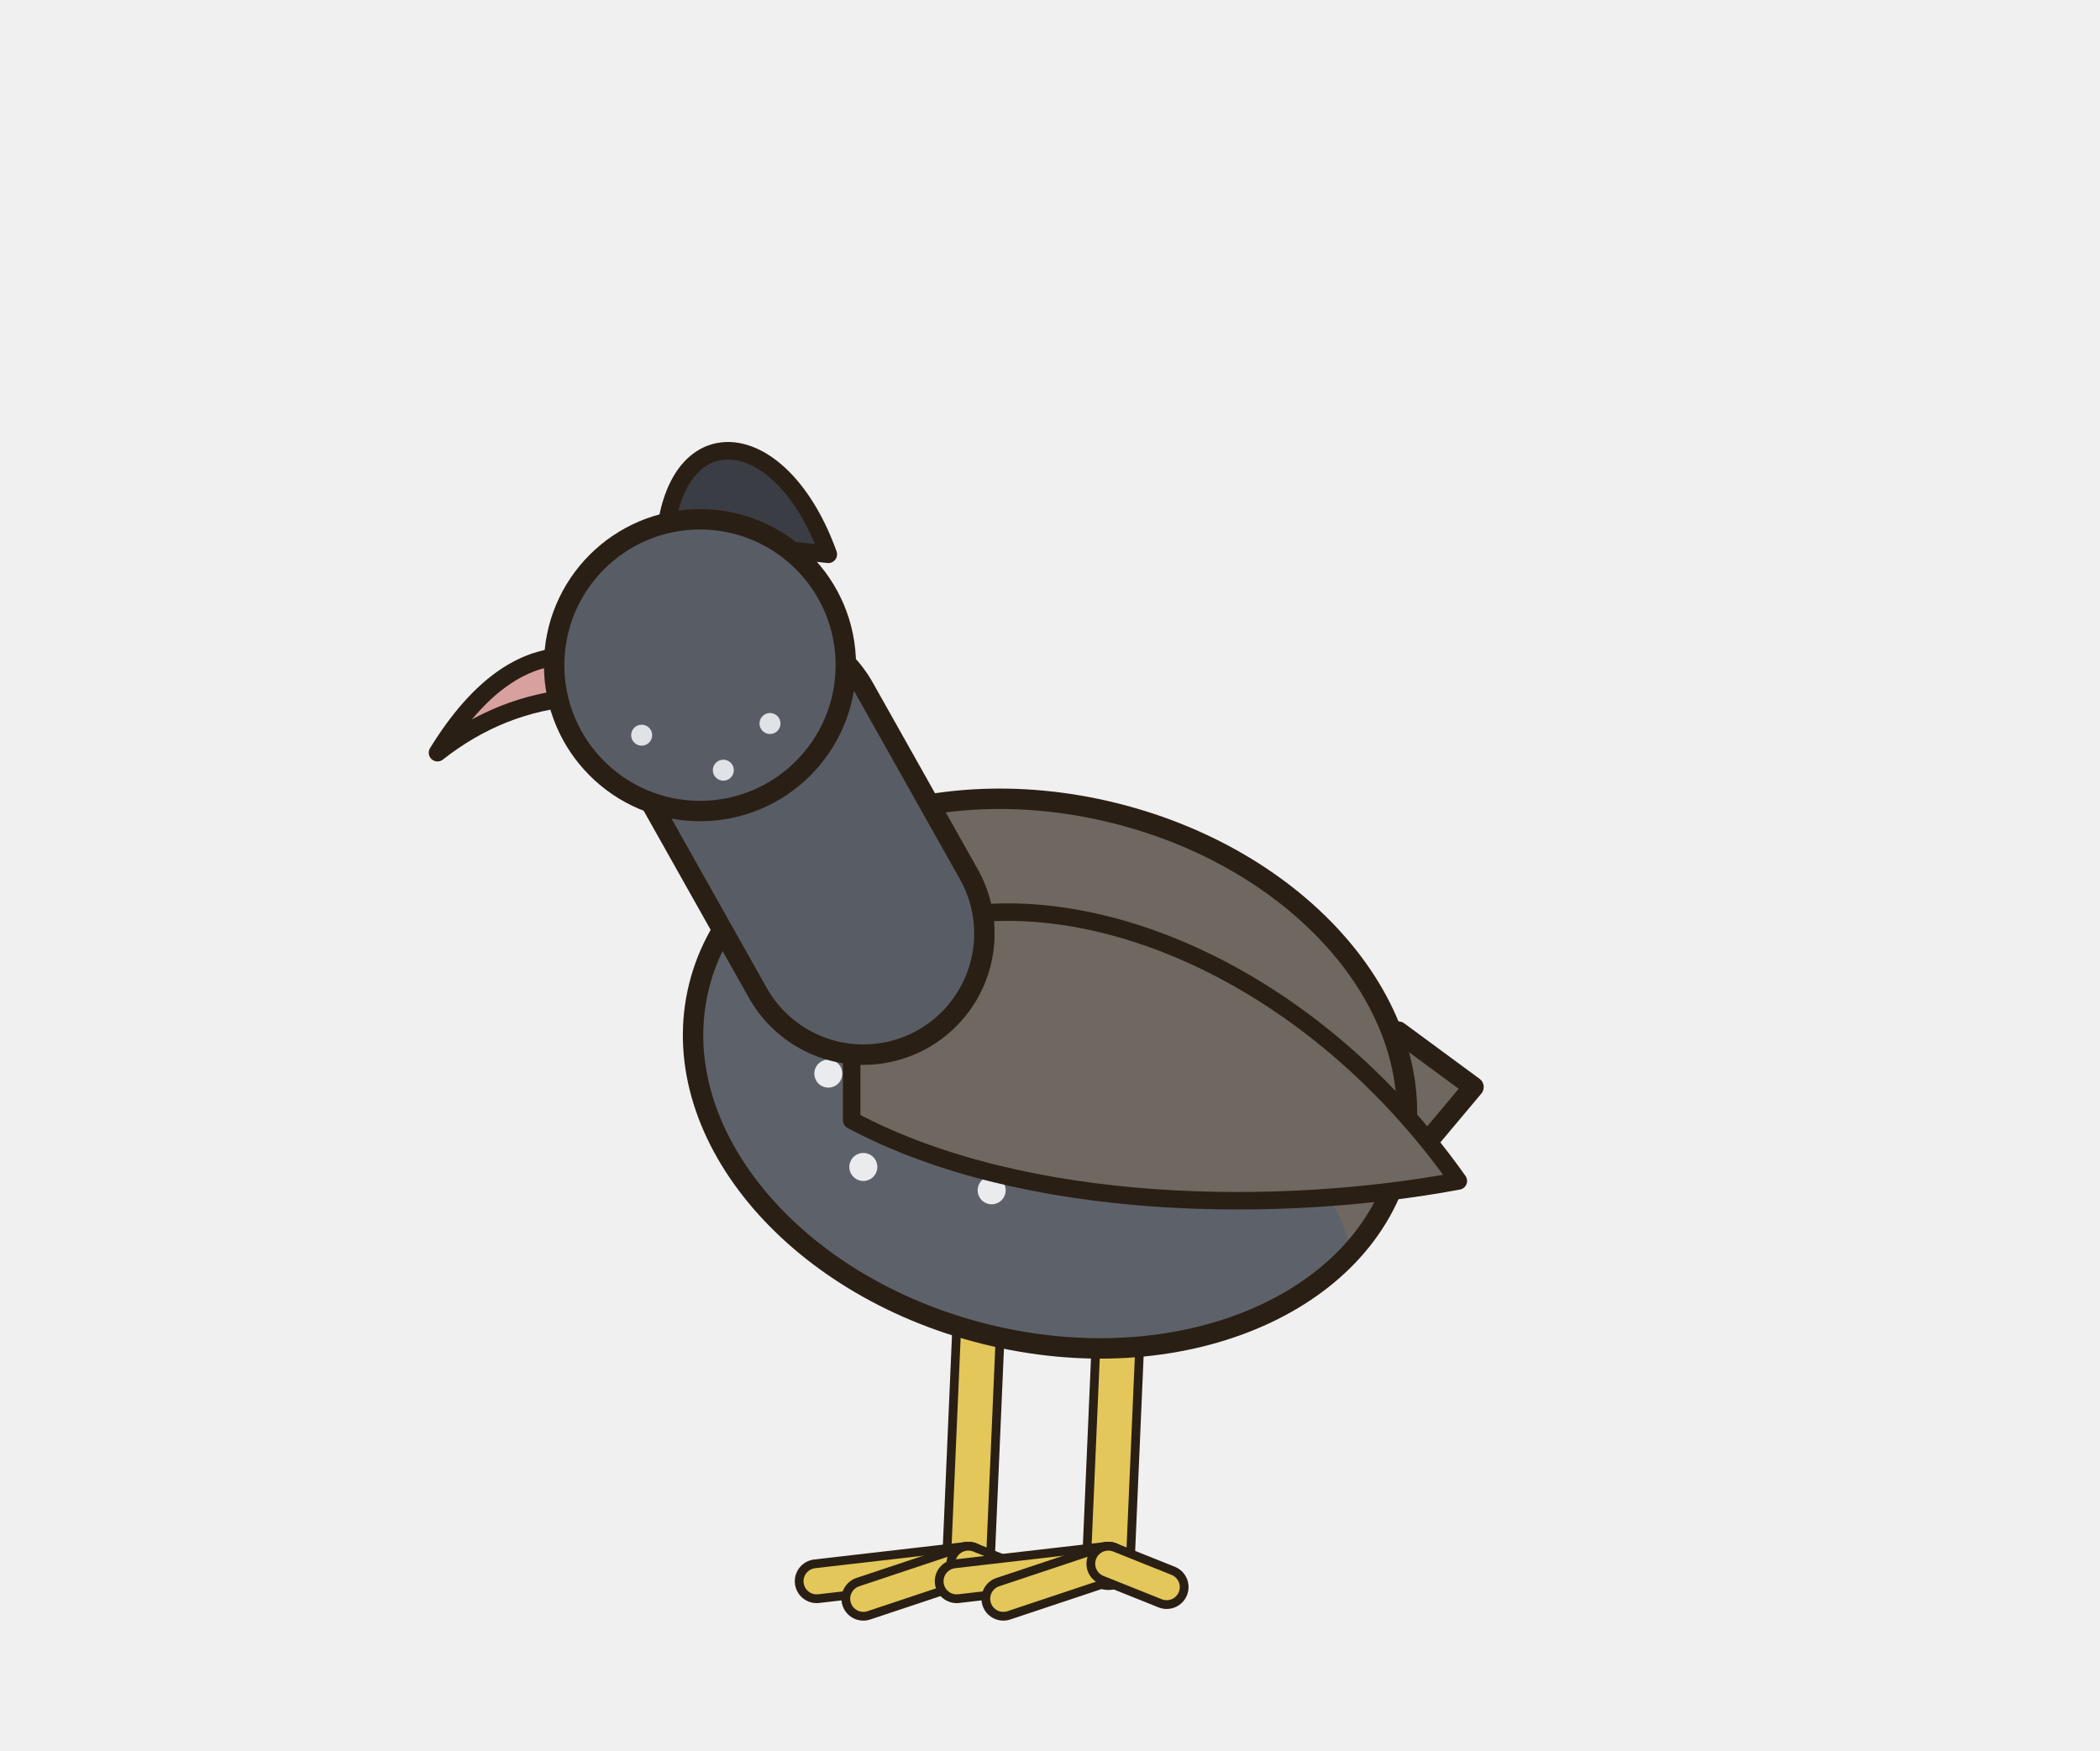
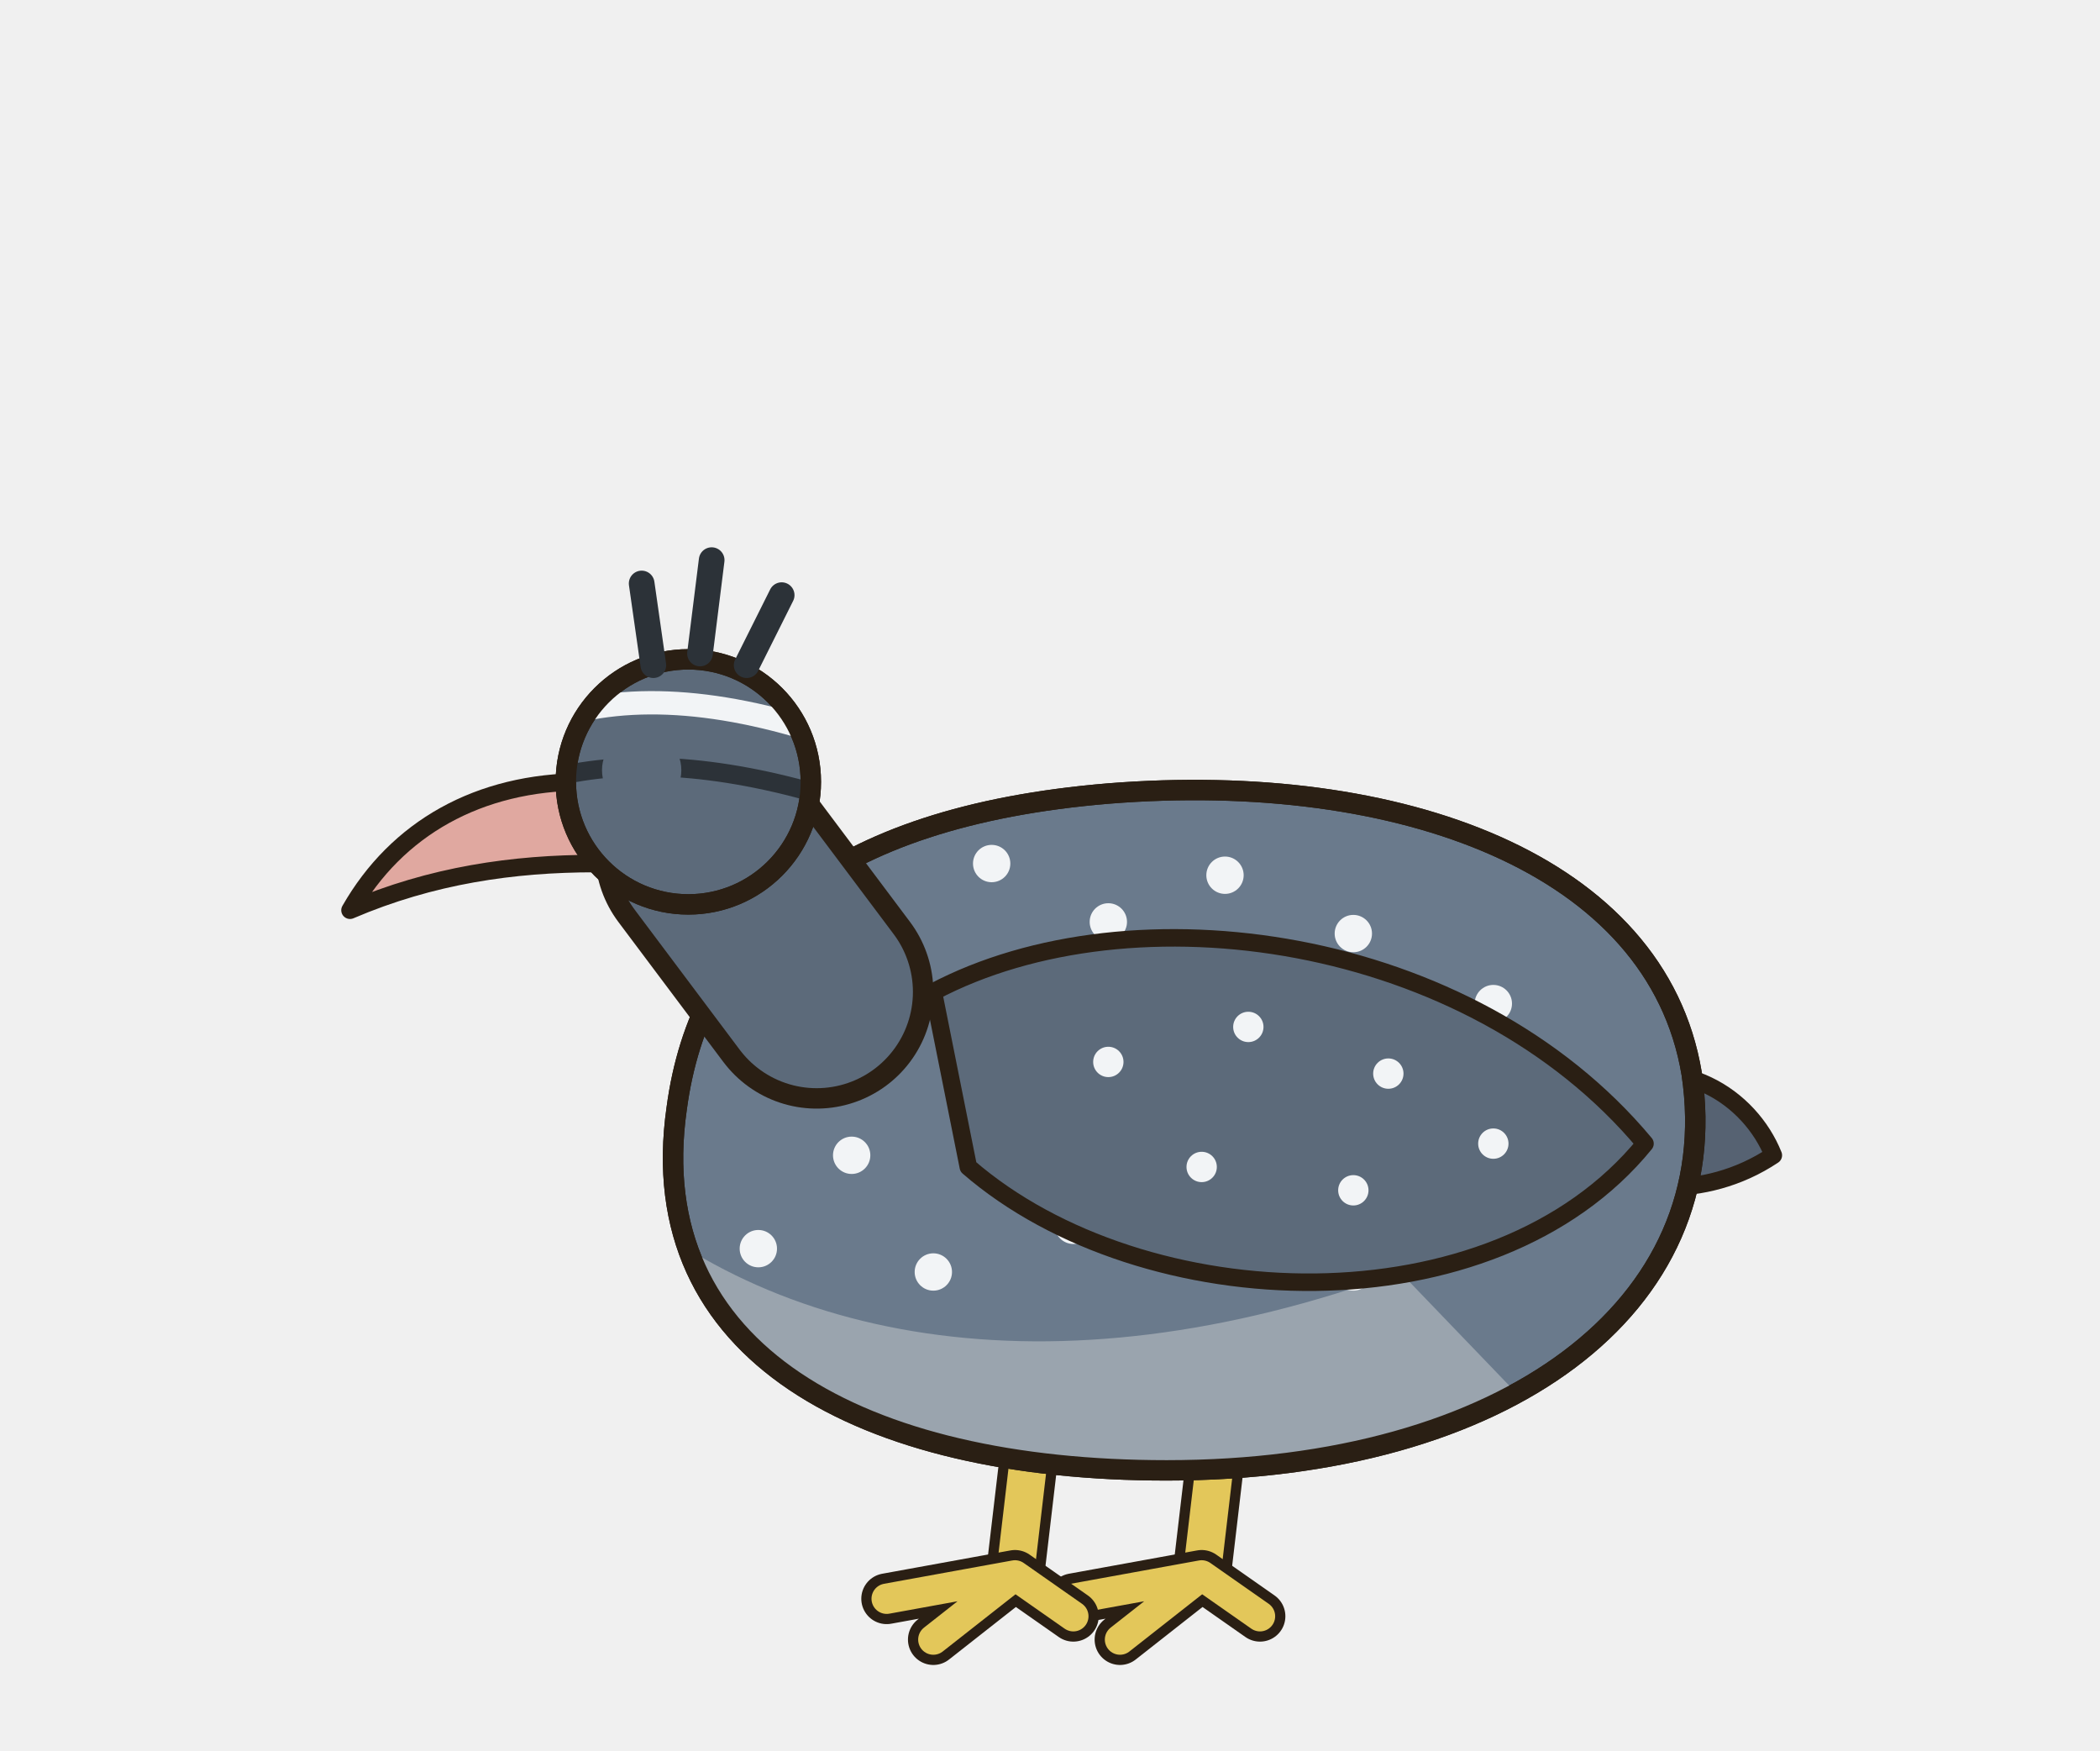
<svg xmlns="http://www.w3.org/2000/svg" role="img" aria-label="Inambú Silbón" viewBox="-20 0 360 300" width="360" height="300" style="overflow:visible">
-   <style>#m-root{transform-box:view-box;transform-origin:150px 272px;animation:br 3.6s ease-in-out infinite}@keyframes br{0%,100%{transform:scale(1,1)}50%{transform:scale(1,1.012)}}#m-head{transform-box:view-box;transform-origin:128px 160px;animation:hb 4.6s ease-in-out infinite}@keyframes hb{0%,100%{transform:rotate(0)}22%{transform:rotate(-6.3deg)}45%{transform:rotate(3.6deg) translateY(1px)}62%{transform:rotate(-2.7deg)}80%{transform:rotate(5.4deg)}}#m-tail{transform-box:view-box;transform-origin:212px 186px;animation:tl 3.1s ease-in-out infinite}@keyframes tl{0%,66%,100%{transform:rotate(0)}74%{transform:rotate(-3.3deg)}84%{transform:rotate(1.2deg)}92%{transform:rotate(-0.9deg)}}#m-lid{transform-box:fill-box;transform-origin:center;animation:bl 4.4s infinite}@keyframes bl{0%,92%,100%{transform:scaleY(0)}95%{transform:scaleY(1)}}@media (prefers-reduced-motion:reduce){*{animation:none!important}}</style>
+   <style>#m-root{transform-box:view-box;transform-origin:150px 275px;animation:br 3.6s ease-in-out infinite}@keyframes br{0%,100%{transform:scale(1,1)}50%{transform:scale(1,1.012)}}#m-head{transform-box:view-box;transform-origin:118px 166px;animation:hb 7s ease-in-out infinite}@keyframes hb{0%,100%{transform:rotate(0)}18%{transform:rotate(-5deg)}34%{transform:rotate(7deg) translate(-4px,10px)}42%{transform:rotate(9deg) translate(-6px,18px)}50%{transform:rotate(7deg) translate(-4px,8px)}66%{transform:rotate(-3deg)}84%{transform:rotate(4deg)}}#m-tail{transform-box:view-box;transform-origin:254px 192px;animation:tl 3.1s ease-in-out infinite}@keyframes tl{0%,66%,100%{transform:rotate(0)}74%{transform:rotate(-3.6deg)}84%{transform:rotate(1.6deg)}92%{transform:rotate(-1.2deg)}}.lid{transform-box:fill-box;transform-origin:center;animation:bl 4.4s infinite}@keyframes bl{0%,92%,100%{transform:scaleY(0)}95%{transform:scaleY(1)}}@media (prefers-reduced-motion:reduce){*{animation:none!important}}</style>
  <g id="m-root">
+     <path d="M190 236 L186 270" stroke="#2a1f14" stroke-width="10.0" stroke-linecap="round" />
+     <path d="M190 236 L186 270" stroke="#e3c75a" stroke-width="6.5" stroke-linecap="round" />
+     <path d="M186 270 L164 274M186 270 L172 281M186 270 L196 277" stroke="#2a1f14" stroke-width="8.7" stroke-linecap="round" />
+     <path d="M186 270 L164 274M186 270 L172 281M186 270 L196 277" stroke="#e3c75a" stroke-width="5.2" stroke-linecap="round" />
+     <path d="M158 236 L154 270" stroke="#2a1f14" stroke-width="10.0" stroke-linecap="round" />
+     <path d="M158 236 L154 270" stroke="#e3c75a" stroke-width="6.5" stroke-linecap="round" />
+     <path d="M154 270 L132 274M154 270 L140 281M154 270 L164 277" stroke="#2a1f14" stroke-width="8.7" stroke-linecap="round" />
+     <path d="M154 270 L132 274M154 270 L140 281M154 270 L164 277" stroke="#e3c75a" stroke-width="5.2" stroke-linecap="round" />
    <g id="m-tail">
-       <path d="M204.3 195.2 L215.9 206.2 L232.6 186.3 L219.7 176.8 Z" fill="#6f6860" stroke="#2a1f14" stroke-width="3.5" stroke-linejoin="round" />
+       <path d="M254 186 C268 180 280 188 284 198 C272 206 258 204 250 200 Z" fill="#566272" stroke="#2a1f14" stroke-width="3" stroke-linejoin="round" stroke-linecap="round" />
    </g>
-     <g id="m-legs">
-       <path d="M148 222 L146 268" stroke="#2a1f14" stroke-width="9" stroke-linecap="round" />
-       <path d="M148 222 L146 268" stroke="#e3c75a" stroke-width="6" stroke-linecap="round" />
-       <path d="M146 268 L120.0 271.0" stroke="#2a1f14" stroke-width="7.5" stroke-linecap="round" />
-       <path d="M146 268 L120.0 271.0" stroke="#e3c75a" stroke-width="4.5" stroke-linecap="round" />
-       <path d="M146 268 L128.0 274.0" stroke="#2a1f14" stroke-width="7.5" stroke-linecap="round" />
-       <path d="M146 268 L128.0 274.0" stroke="#e3c75a" stroke-width="4.5" stroke-linecap="round" />
-       <path d="M146 268 L156.0 272.0" stroke="#2a1f14" stroke-width="7.5" stroke-linecap="round" />
-       <path d="M146 268 L156.0 272.0" stroke="#e3c75a" stroke-width="4.5" stroke-linecap="round" />
-       <path d="M172 222 L170 268" stroke="#2a1f14" stroke-width="9" stroke-linecap="round" />
-       <path d="M172 222 L170 268" stroke="#e3c75a" stroke-width="6" stroke-linecap="round" />
-       <path d="M170 268 L144.0 271.0" stroke="#2a1f14" stroke-width="7.5" stroke-linecap="round" />
-       <path d="M170 268 L144.0 271.0" stroke="#e3c75a" stroke-width="4.5" stroke-linecap="round" />
-       <path d="M170 268 L152.0 274.0" stroke="#2a1f14" stroke-width="7.5" stroke-linecap="round" />
-       <path d="M170 268 L152.0 274.0" stroke="#e3c75a" stroke-width="4.5" stroke-linecap="round" />
-       <path d="M170 268 L180.0 272.0" stroke="#2a1f14" stroke-width="7.5" stroke-linecap="round" />
-       <path d="M170 268 L180.0 272.0" stroke="#e3c75a" stroke-width="4.5" stroke-linecap="round" />
+     <path d="M96 190 C90 232 128 252 180 252 C238 252 276 224 270 184 C264 148 220 132 170 136 C122 140 100 160 96 190 Z" fill="#6a7a8c" stroke="#2a1f14" stroke-width="3.5" stroke-linejoin="round" stroke-linecap="round" />
+     <clipPath id="cc">
+       <path d="M96 190 C90 232 128 252 180 252 C238 252 276 224 270 184 C264 148 220 132 170 136 C122 140 100 160 96 190 Z" />
+     </clipPath>
+     <g clip-path="url(#cc)">
+       <path d="M80 200 C110 230 160 240 220 218 L270 270 L80 270 Z" fill="#9aa4ae" />
+       <circle cx="116" cy="176" r="3.2" fill="#f2f4f6" />
+       <circle cx="132" cy="160" r="3.2" fill="#f2f4f6" />
+       <circle cx="150" cy="148" r="3.2" fill="#f2f4f6" />
+       <circle cx="170" cy="158" r="3.2" fill="#f2f4f6" />
+       <circle cx="190" cy="150" r="3.2" fill="#f2f4f6" />
+       <circle cx="212" cy="160" r="3.2" fill="#f2f4f6" />
+       <circle cx="236" cy="172" r="3.2" fill="#f2f4f6" />
+       <circle cx="126" cy="198" r="3.2" fill="#f2f4f6" />
+       <circle cx="146" cy="184" r="3.2" fill="#f2f4f6" />
+       <circle cx="166" cy="176" r="3.2" fill="#f2f4f6" />
+       <circle cx="186" cy="182" r="3.2" fill="#f2f4f6" />
+       <circle cx="208" cy="188" r="3.2" fill="#f2f4f6" />
+       <circle cx="232" cy="196" r="3.2" fill="#f2f4f6" />
+       <circle cx="140" cy="218" r="3.2" fill="#f2f4f6" />
+       <circle cx="164" cy="210" r="3.2" fill="#f2f4f6" />
+       <circle cx="188" cy="214" r="3.2" fill="#f2f4f6" />
+       <circle cx="212" cy="218" r="3.2" fill="#f2f4f6" />
+       <circle cx="110" cy="214" r="3.2" fill="#f2f4f6" />
+       <circle cx="248" cy="206" r="3.2" fill="#f2f4f6" />
    </g>
-     <ellipse id="m-body" cx="160" cy="184" rx="62" ry="46" transform="rotate(14 160 184)" fill="#6f6860" />
-     <clipPath id="bc">
-       <ellipse cx="160" cy="184" rx="62" ry="46" transform="rotate(14 160 184)" />
-     </clipPath>
-     <g clip-path="url(#bc)">
-       <ellipse cx="144" cy="219.88" rx="68.2" ry="41.4" fill="#5d626a" />
-       <ellipse cx="121.56" cy="190" rx="26.04" ry="39.1" fill="#5d626a" />
-       <circle cx="112" cy="170" r="2.4" fill="#e9ebee" />
-       <circle cx="122" cy="184" r="2.4" fill="#e9ebee" />
-       <circle cx="134" cy="170" r="2.4" fill="#e9ebee" />
-       <circle cx="146" cy="190" r="2.4" fill="#e9ebee" />
-       <circle cx="158" cy="172" r="2.4" fill="#e9ebee" />
-       <circle cx="170" cy="190" r="2.4" fill="#e9ebee" />
-       <circle cx="184" cy="176" r="2.4" fill="#e9ebee" />
-       <circle cx="196" cy="190" r="2.4" fill="#e9ebee" />
-       <circle cx="128" cy="200" r="2.4" fill="#e9ebee" />
-       <circle cx="150" cy="204" r="2.4" fill="#e9ebee" />
-     </g>
-     <ellipse cx="160" cy="184" rx="62" ry="46" transform="rotate(14 160 184)" fill="none" stroke="#2a1f14" stroke-width="3.5" />
-     <g id="m-wing">
-       <path d="M126 164 C152 146 200 160 230 202.4 C200 208 156 208 126 192 Z" fill="#6f6860" stroke="#2a1f14" stroke-width="3" stroke-linejoin="round" />
-     </g>
+     <path d="M96 190 C90 232 128 252 180 252 C238 252 276 224 270 184 C264 148 220 132 170 136 C122 140 100 160 96 190 Z" fill="none" stroke="#2a1f14" stroke-width="3.5" stroke-linejoin="round" />
+     <path d="M140 170 C174 152 232 160 262 196 C236 228 176 226 146 200 Z" fill="#5c6a7a" stroke="#2a1f14" stroke-width="3" stroke-linejoin="round" stroke-linecap="round" />
+     <circle cx="170" cy="182" r="2.6" fill="#f2f4f6" />
+     <circle cx="194" cy="176" r="2.6" fill="#f2f4f6" />
+     <circle cx="218" cy="184" r="2.6" fill="#f2f4f6" />
+     <circle cx="186" cy="200" r="2.6" fill="#f2f4f6" />
+     <circle cx="212" cy="204" r="2.6" fill="#f2f4f6" />
+     <circle cx="236" cy="196" r="2.6" fill="#f2f4f6" />
    <g id="m-head">
-       <path d="M128 160 L110 128" stroke="#2a1f14" stroke-width="45" stroke-linecap="round" />
-       <path d="M128 160 L110 128" stroke="#585d65" stroke-width="38" stroke-linecap="round" />
-       <path d="M94 92 C96 71 114 72.8 122 95 Z" fill="#3a3d44" stroke="#2a1f14" stroke-width="3" stroke-linejoin="round" />
-       <path d="M79.0 112.5 Q65.8 111.5 55.0 129.0 Q65.8 120.5 79.0 119.5 Z" fill="#d9a0a0" stroke="#2a1f14" stroke-width="3" stroke-linejoin="round" />
-       <circle cx="100" cy="114" r="25" fill="#585d65" />
+       <path d="M120 170 L102 146" stroke="#2a1f14" stroke-width="40" stroke-linecap="round" />
+       <path d="M120 170 L102 146" stroke="#5c6a7a" stroke-width="33" stroke-linecap="round" />
+       <path d="M80 134 C62 134 48 142 40 156 C54 150 68 148 82 148 Z" fill="#e0a8a0" stroke="#2a1f14" stroke-width="3" stroke-linejoin="round" stroke-linecap="round" />
+       <ellipse cx="98" cy="134" rx="21" ry="21" fill="#5c6a7a" stroke="#2a1f14" stroke-width="3.5" stroke-linejoin="round" stroke-linecap="round" />
      <clipPath id="hc">
-         <circle cx="100" cy="114" r="25" />
+         <ellipse cx="98" cy="134" rx="21" ry="21" />
      </clipPath>
      <g clip-path="url(#hc)">
-         <circle cx="90" cy="126" r="1.8" fill="#dfe2e6" />
-         <circle cx="104" cy="132" r="1.8" fill="#dfe2e6" />
-         <circle cx="112" cy="124" r="1.8" fill="#dfe2e6" />
+         <path d="M70 112 Q98 104 126 120 L126 112 Q98 94 70 100 Z" fill="#2c3238" />
+         <path d="M72 124 Q92 116 122 126" stroke="#f2f4f6" stroke-width="4" fill="none" stroke-linecap="round" />
+         <path d="M72 134 Q92 128 120 136" stroke="#2c3238" stroke-width="3.2" fill="none" stroke-linecap="round" />
      </g>
-       <circle cx="100" cy="114" r="25" fill="none" stroke="#2a1f14" stroke-width="3.5" />
-       <circle cx="91" cy="110" r="4.6" fill="#1b120c" />
-       <circle cx="89.5" cy="108.3" r="1.5" fill="#fff" />
-       <ellipse id="m-lid" cx="91" cy="110" rx="7.8" ry="7.8" fill="#585d65" />
+       <ellipse cx="98" cy="134" rx="21" ry="21" fill="none" stroke="#2a1f14" stroke-width="3.5" />
+       <circle cx="90" cy="132" r="6.4" fill="#eee" />
+       <circle cx="90" cy="132" r="4.4" fill="#1b120c" />
+       <circle cx="88.7" cy="130.5" r="1.4" fill="#fff" />
+       <ellipse class="lid" cx="90" cy="132" rx="6.8" ry="6.8" fill="#5c6a7a" />
+       <path d="M92 114 l-2 -14 M100 112 l2 -16 M108 114 l6 -12" stroke="#2c3238" stroke-width="4.4" stroke-linecap="round" />
    </g>
  </g>
</svg>
